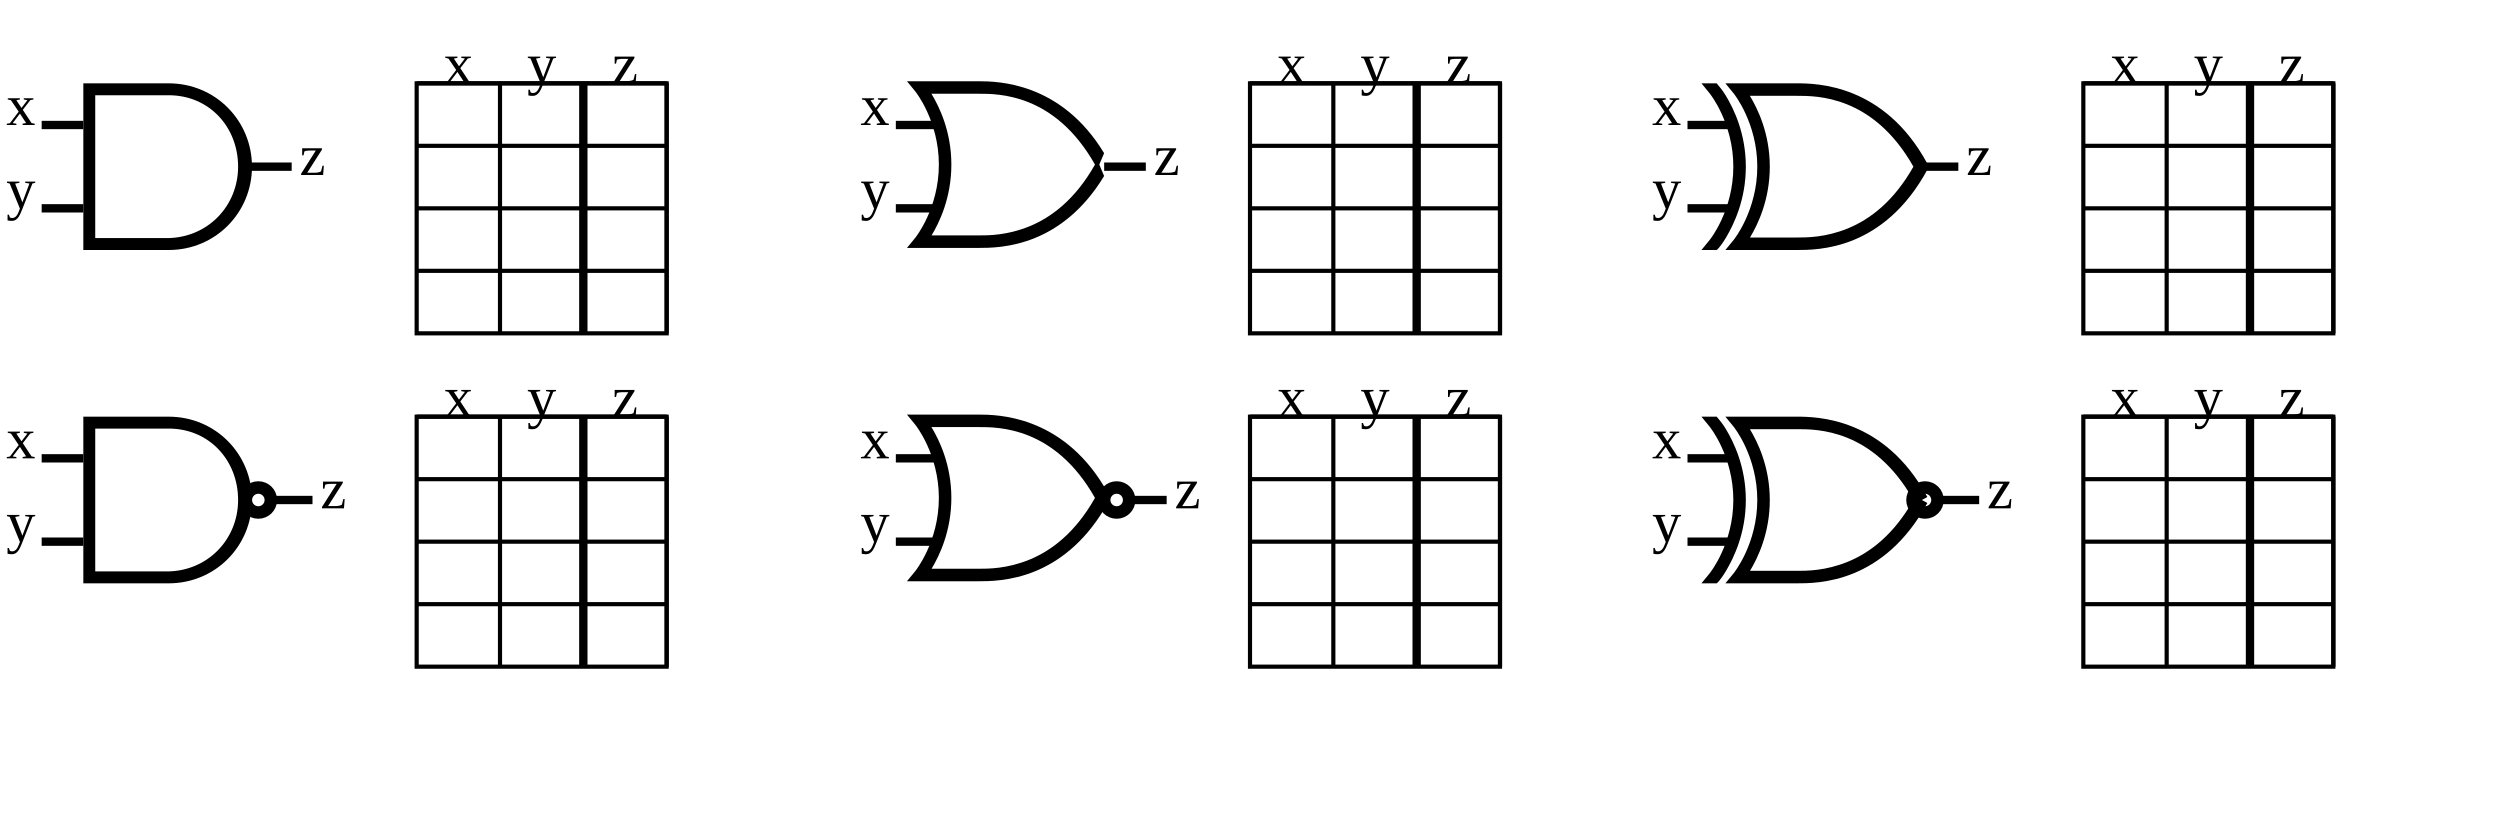
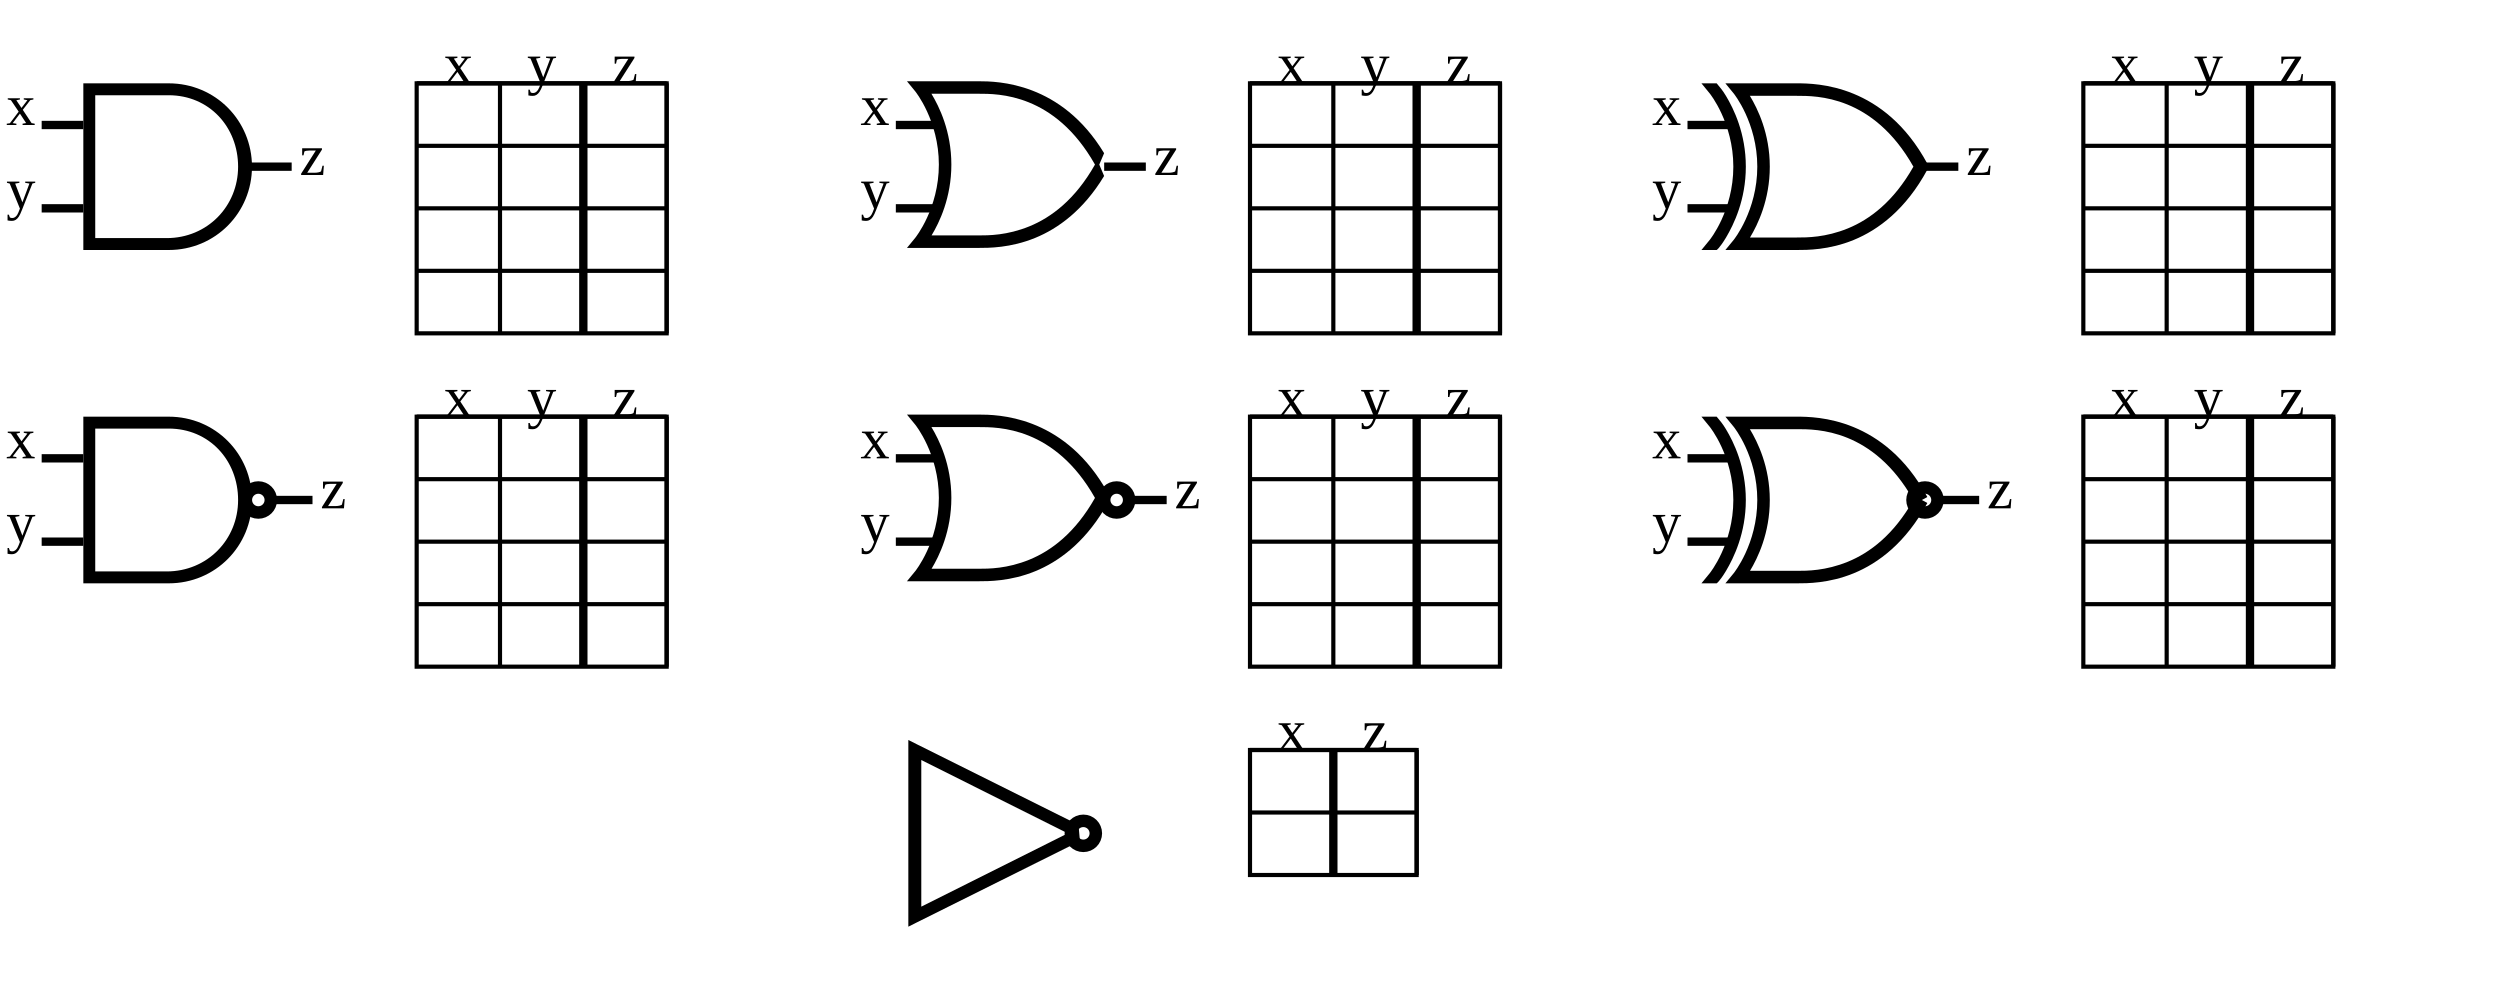
- <svg xmlns="http://www.w3.org/2000/svg" baseProfile="full" height="200" version="1.1" width="600">
+ <svg xmlns="http://www.w3.org/2000/svg" baseProfile="full" height="240" version="1.1" width="600">
  <defs />
  <path d="M 30.0 5.0 V 45.0 H 50.476 c 11.268 0.0 20.0 -9 20.0 -20.0 s -8.732 -20.0 -20.0 -20.0 H 30.0 z m 2.857 2.857 H 50.476 c 9.761 0.0 16.667 7.64 16.667 17.143 0.0 9.503 -7.382 17.143 -17.143 17.143 H 32.857 V 7.857 z" transform="translate(-30,-5) translate(20,20)" />
  <text font-size="14" text-anchor="middle" transform="translate(20,20)" x="-15" y="10">x</text>
  <line stroke="black" stroke-width="2" transform="translate(20,20)" x1="-10" x2="0" y1="10" y2="10" />
  <text font-size="14" text-anchor="middle" transform="translate(20,20)" x="-15" y="30">y</text>
  <line stroke="black" stroke-width="2" transform="translate(20,20)" x1="-10" x2="0" y1="30" y2="30" />
  <text font-size="14" text-anchor="middle" transform="translate(20,20)" x="55" y="22">z</text>
  <line stroke="black" stroke-width="2" transform="translate(20,20)" x1="40" x2="50" y1="20" y2="20" />
  <rect fill="none" height="60" stroke="black" width="60" x="100" y="20" />
  <text font-size="14" text-anchor="middle" x="110.0" y="20">x</text>
  <line stroke="black" stroke-width="1" x1="120" x2="120" y1="20" y2="80" />
  <text font-size="14" text-anchor="middle" x="130.0" y="20">y</text>
  <line stroke="black" stroke-width="2" x1="140" x2="140" y1="20" y2="80" />
  <text font-size="14" text-anchor="middle" x="150.0" y="20">z</text>
  <line stroke="black" stroke-width="1" x1="160" x2="160" y1="20" y2="80" />
  <line stroke="black" stroke-width="1" x1="100" x2="160" y1="20" y2="20" />
  <line stroke="black" stroke-width="1" x1="100" x2="160" y1="35" y2="35" />
  <line stroke="black" stroke-width="1" x1="100" x2="160" y1="50" y2="50" />
  <line stroke="black" stroke-width="1" x1="100" x2="160" y1="65" y2="65" />
  <text font-size="14" text-anchor="middle" transform="translate(220,20)" x="-10" y="10">x</text>
  <line stroke="black" stroke-width="2" transform="translate(220,20)" x1="-5" x2="5" y1="10" y2="10" />
  <text font-size="14" text-anchor="middle" transform="translate(220,20)" x="-10" y="30">y</text>
  <line stroke="black" stroke-width="2" transform="translate(220,20)" x1="-5" x2="5" y1="30" y2="30" />
  <text font-size="14" text-anchor="middle" transform="translate(220,20)" x="60" y="22">z</text>
  <line stroke="black" stroke-width="2" transform="translate(220,20)" x1="45" x2="55" y1="20" y2="20" />
  <path d="M 7.67 44.5 L 9.67 46.938 C 9.67 46.938 15.326 53.938 15.326 64.5 C 15.326 75.062 9.67 82.062 9.67 82.062 L 7.67 84.5 L 10.826 84.5 L 24.826 84.5 C 27.234 84.5 32.516 84.525 38.451 82.094 C 43.952 79.841 50.025 75.457 54.985 67.239 L 53.826 64.5 L 54.987 61.767 C 44.664 44.7 29.409 44.5 24.826 44.5 L 10.826 44.5 L 7.67 44.5 z M 13.545 47.5 L 24.826 47.5 C 29.51 47.5 43.113 47.37 52.795 64.5 C 48.028 72.929 42.274 77.184 37.076 79.312 C 31.716 81.508 27.234 81.5 24.826 81.5 L 13.576 81.5 C 15.45 78.392 18.326 72.451 18.326 64.5 C 18.326 56.527 15.418 50.6 13.545 47.5 z" transform="translate(-10,-45) translate(220,20)" />
  <rect fill="none" height="60" stroke="black" width="60" x="300" y="20" />
  <text font-size="14" text-anchor="middle" x="310.0" y="20">x</text>
  <line stroke="black" stroke-width="1" x1="320" x2="320" y1="20" y2="80" />
  <text font-size="14" text-anchor="middle" x="330.0" y="20">y</text>
  <line stroke="black" stroke-width="2" x1="340" x2="340" y1="20" y2="80" />
  <text font-size="14" text-anchor="middle" x="350.0" y="20">z</text>
  <line stroke="black" stroke-width="1" x1="360" x2="360" y1="20" y2="80" />
  <line stroke="black" stroke-width="1" x1="300" x2="360" y1="20" y2="20" />
  <line stroke="black" stroke-width="1" x1="300" x2="360" y1="35" y2="35" />
  <line stroke="black" stroke-width="1" x1="300" x2="360" y1="50" y2="50" />
  <line stroke="black" stroke-width="1" x1="300" x2="360" y1="65" y2="65" />
  <path d="M 24.25 42.0 C 22.653 44.644 22.0 45.0 22.0 45.0 h -3.656 l 2.0 -2.438 S 26.0 35.562 26.0 25.0 20.344 7.438 20.344 7.438 l -2.0 -2.438 H 22.0 c 0.781 0.938 1.422 1.656 2.219 3.0 C 26.091 11.1 29.0 17.027 29.0 25.0 c 0.0 7.951 -2.897 13.879 -4.75 17.0 z" transform="translate(-30,-5) translate(420,20)" />
  <path d="M 24.094 5.0 l 2.0 2.438 S 31.75 14.438 31.75 25.0 s -5.656 17.562 -5.656 17.562 l -2.0 2.438 H 41.25 c 2.408 0.0 7.69 0.025 13.625 -2.406 s 12.537 -7.343 17.688 -16.875 L 71.25 25.0 l 1.312 -0.719 C 62.259 5.216 46.007 5.0 41.25 5.0 H 24.094 z m 5.875 3.0 H 41.25 c 4.684 0.0 18.287 -0.13 27.969 17.0 C 64.452 33.429 58.697 37.684 53.5 39.812 48.139 42.008 43.658 42.0 41.25 42.0 H 30.0 c 1.874 -3.108 4.75 -9.049 4.75 -17.0 0.0 -7.973 -2.909 -13.9 -4.781 -17.0 z" transform="translate(-30,-5) translate(420,20)" />
  <text font-size="14" text-anchor="middle" transform="translate(420,20)" x="-20" y="10">x</text>
  <line stroke="black" stroke-width="2" transform="translate(420,20)" x1="-15" x2="-5" y1="10" y2="10" />
  <text font-size="14" text-anchor="middle" transform="translate(420,20)" x="-20" y="30">y</text>
  <line stroke="black" stroke-width="2" transform="translate(420,20)" x1="-15" x2="-5" y1="30" y2="30" />
  <text font-size="14" text-anchor="middle" transform="translate(420,20)" x="55" y="22">z</text>
  <line stroke="black" stroke-width="2" transform="translate(420,20)" x1="40" x2="50" y1="20" y2="20" />
  <rect fill="none" height="60" stroke="black" width="60" x="500" y="20" />
  <text font-size="14" text-anchor="middle" x="510.0" y="20">x</text>
  <line stroke="black" stroke-width="1" x1="520" x2="520" y1="20" y2="80" />
  <text font-size="14" text-anchor="middle" x="530.0" y="20">y</text>
  <line stroke="black" stroke-width="2" x1="540" x2="540" y1="20" y2="80" />
  <text font-size="14" text-anchor="middle" x="550.0" y="20">z</text>
  <line stroke="black" stroke-width="1" x1="560" x2="560" y1="20" y2="80" />
  <line stroke="black" stroke-width="1" x1="500" x2="560" y1="20" y2="20" />
  <line stroke="black" stroke-width="1" x1="500" x2="560" y1="35" y2="35" />
  <line stroke="black" stroke-width="1" x1="500" x2="560" y1="50" y2="50" />
  <line stroke="black" stroke-width="1" x1="500" x2="560" y1="65" y2="65" />
  <path d="M 30.0 5.0 V 45.0 H 50.476 c 11.268 0.0 20.0 -9 20.0 -20.0 s -8.732 -20.0 -20.0 -20.0 H 30.0 z m 2.857 2.857 H 50.476 c 9.761 0.0 16.667 7.64 16.667 17.143 0.0 9.503 -7.382 17.143 -17.143 17.143 H 32.857 V 7.857 z" transform="translate(-30,-5) translate(20,100)" />
  <circle cx="42" cy="20" fill="none" r="3" stroke="black" stroke-width="3" transform="translate(20,100)" />
  <text font-size="14" text-anchor="middle" transform="translate(20,100)" x="-15" y="10">x</text>
  <line stroke="black" stroke-width="2" transform="translate(20,100)" x1="-10" x2="0" y1="10" y2="10" />
  <text font-size="14" text-anchor="middle" transform="translate(20,100)" x="-15" y="30">y</text>
  <line stroke="black" stroke-width="2" transform="translate(20,100)" x1="-10" x2="0" y1="30" y2="30" />
  <text font-size="14" text-anchor="middle" transform="translate(20,100)" x="60" y="22">z</text>
  <line stroke="black" stroke-width="2" transform="translate(20,100)" x1="45" x2="55" y1="20" y2="20" />
  <rect fill="none" height="60" stroke="black" width="60" x="100" y="100" />
  <text font-size="14" text-anchor="middle" x="110.0" y="100">x</text>
  <line stroke="black" stroke-width="1" x1="120" x2="120" y1="100" y2="160" />
  <text font-size="14" text-anchor="middle" x="130.0" y="100">y</text>
  <line stroke="black" stroke-width="2" x1="140" x2="140" y1="100" y2="160" />
  <text font-size="14" text-anchor="middle" x="150.0" y="100">z</text>
  <line stroke="black" stroke-width="1" x1="160" x2="160" y1="100" y2="160" />
  <line stroke="black" stroke-width="1" x1="100" x2="160" y1="100" y2="100" />
  <line stroke="black" stroke-width="1" x1="100" x2="160" y1="115" y2="115" />
  <line stroke="black" stroke-width="1" x1="100" x2="160" y1="130" y2="130" />
  <line stroke="black" stroke-width="1" x1="100" x2="160" y1="145" y2="145" />
  <circle cx="48" cy="20" fill="none" r="3" stroke="black" stroke-width="3" transform="translate(220,100)" />
  <text font-size="14" text-anchor="middle" transform="translate(220,100)" x="-10" y="10">x</text>
  <line stroke="black" stroke-width="2" transform="translate(220,100)" x1="-5" x2="5" y1="10" y2="10" />
  <text font-size="14" text-anchor="middle" transform="translate(220,100)" x="-10" y="30">y</text>
  <line stroke="black" stroke-width="2" transform="translate(220,100)" x1="-5" x2="5" y1="30" y2="30" />
  <text font-size="14" text-anchor="middle" transform="translate(220,100)" x="65" y="22">z</text>
  <line stroke="black" stroke-width="2" transform="translate(220,100)" x1="50" x2="60" y1="20" y2="20" />
  <path d="M 7.67 44.5 L 9.67 46.938 C 9.67 46.938 15.326 53.938 15.326 64.5 C 15.326 75.062 9.67 82.062 9.67 82.062 L 7.67 84.5 L 10.826 84.5 L 24.826 84.5 C 27.234 84.5 32.516 84.525 38.451 82.094 C 43.952 79.841 50.025 75.457 54.985 67.239 L 53.826 64.5 L 54.987 61.767 C 44.664 44.7 29.409 44.5 24.826 44.5 L 10.826 44.5 L 7.67 44.5 z M 13.545 47.5 L 24.826 47.5 C 29.51 47.5 43.113 47.37 52.795 64.5 C 48.028 72.929 42.274 77.184 37.076 79.312 C 31.716 81.508 27.234 81.5 24.826 81.5 L 13.576 81.5 C 15.45 78.392 18.326 72.451 18.326 64.5 C 18.326 56.527 15.418 50.6 13.545 47.5 z" transform="translate(-10,-45) translate(220,100)" />
  <rect fill="none" height="60" stroke="black" width="60" x="300" y="100" />
  <text font-size="14" text-anchor="middle" x="310.0" y="100">x</text>
  <line stroke="black" stroke-width="1" x1="320" x2="320" y1="100" y2="160" />
  <text font-size="14" text-anchor="middle" x="330.0" y="100">y</text>
  <line stroke="black" stroke-width="2" x1="340" x2="340" y1="100" y2="160" />
  <text font-size="14" text-anchor="middle" x="350.0" y="100">z</text>
  <line stroke="black" stroke-width="1" x1="360" x2="360" y1="100" y2="160" />
  <line stroke="black" stroke-width="1" x1="300" x2="360" y1="100" y2="100" />
  <line stroke="black" stroke-width="1" x1="300" x2="360" y1="115" y2="115" />
  <line stroke="black" stroke-width="1" x1="300" x2="360" y1="130" y2="130" />
  <line stroke="black" stroke-width="1" x1="300" x2="360" y1="145" y2="145" />
  <path d="M 24.25 42.0 C 22.653 44.644 22.0 45.0 22.0 45.0 h -3.656 l 2.0 -2.438 S 26.0 35.562 26.0 25.0 20.344 7.438 20.344 7.438 l -2.0 -2.438 H 22.0 c 0.781 0.938 1.422 1.656 2.219 3.0 C 26.091 11.1 29.0 17.027 29.0 25.0 c 0.0 7.951 -2.897 13.879 -4.75 17.0 z" transform="translate(-30,-5) translate(420,100)" />
  <path d="M 24.094 5.0 l 2.0 2.438 S 31.75 14.438 31.75 25.0 s -5.656 17.562 -5.656 17.562 l -2.0 2.438 H 41.25 c 2.408 0.0 7.69 0.025 13.625 -2.406 s 12.537 -7.343 17.688 -16.875 L 71.25 25.0 l 1.312 -0.719 C 62.259 5.216 46.007 5.0 41.25 5.0 H 24.094 z m 5.875 3.0 H 41.25 c 4.684 0.0 18.287 -0.13 27.969 17.0 C 64.452 33.429 58.697 37.684 53.5 39.812 48.139 42.008 43.658 42.0 41.25 42.0 H 30.0 c 1.874 -3.108 4.75 -9.049 4.75 -17.0 0.0 -7.973 -2.909 -13.9 -4.781 -17.0 z" transform="translate(-30,-5) translate(420,100)" />
  <circle cx="42" cy="20" fill="none" r="3" stroke="black" stroke-width="3" transform="translate(420,100)" />
  <text font-size="14" text-anchor="middle" transform="translate(420,100)" x="-20" y="10">x</text>
  <line stroke="black" stroke-width="2" transform="translate(420,100)" x1="-15" x2="-5" y1="10" y2="10" />
  <text font-size="14" text-anchor="middle" transform="translate(420,100)" x="-20" y="30">y</text>
  <line stroke="black" stroke-width="2" transform="translate(420,100)" x1="-15" x2="-5" y1="30" y2="30" />
  <text font-size="14" text-anchor="middle" transform="translate(420,100)" x="60" y="22">z</text>
  <line stroke="black" stroke-width="2" transform="translate(420,100)" x1="45" x2="55" y1="20" y2="20" />
  <rect fill="none" height="60" stroke="black" width="60" x="500" y="100" />
  <text font-size="14" text-anchor="middle" x="510.0" y="100">x</text>
  <line stroke="black" stroke-width="1" x1="520" x2="520" y1="100" y2="160" />
  <text font-size="14" text-anchor="middle" x="530.0" y="100">y</text>
  <line stroke="black" stroke-width="2" x1="540" x2="540" y1="100" y2="160" />
  <text font-size="14" text-anchor="middle" x="550.0" y="100">z</text>
  <line stroke="black" stroke-width="1" x1="560" x2="560" y1="100" y2="160" />
  <line stroke="black" stroke-width="1" x1="500" x2="560" y1="100" y2="100" />
  <line stroke="black" stroke-width="1" x1="500" x2="560" y1="115" y2="115" />
  <line stroke="black" stroke-width="1" x1="500" x2="560" y1="130" y2="130" />
  <line stroke="black" stroke-width="1" x1="500" x2="560" y1="145" y2="145" />
+   <path d="M 38.0 2.594 L 38.0 5.0 L 38.0 45.0 L 38.0 47.406 L 40.109 46.344 L 79.185 26.871 L 78.841 22.958 L 40.109 3.656 L 38.0 2.594 z M 41.109 7.406 L 76.268 25.0 L 41.109 42.594 L 41.109 7.406 z" transform="translate(-40,-5) translate(220,180)" />
+   <circle cx="40" cy="20" fill="none" r="3" stroke="black" stroke-width="3" transform="translate(220,180)" />
+   <rect fill="none" height="30" stroke="black" width="40" x="300" y="180" />
+   <text font-size="14" text-anchor="middle" x="310.0" y="180">x</text>
+   <line stroke="black" stroke-width="2" x1="320" x2="320" y1="180" y2="210" />
+   <text font-size="14" text-anchor="middle" x="330.0" y="180">z</text>
+   <line stroke="black" stroke-width="1" x1="340" x2="340" y1="180" y2="210" />
+   <line stroke="black" stroke-width="1" x1="300" x2="340" y1="180" y2="180" />
+   <line stroke="black" stroke-width="1" x1="300" x2="340" y1="195" y2="195" />
</svg>
